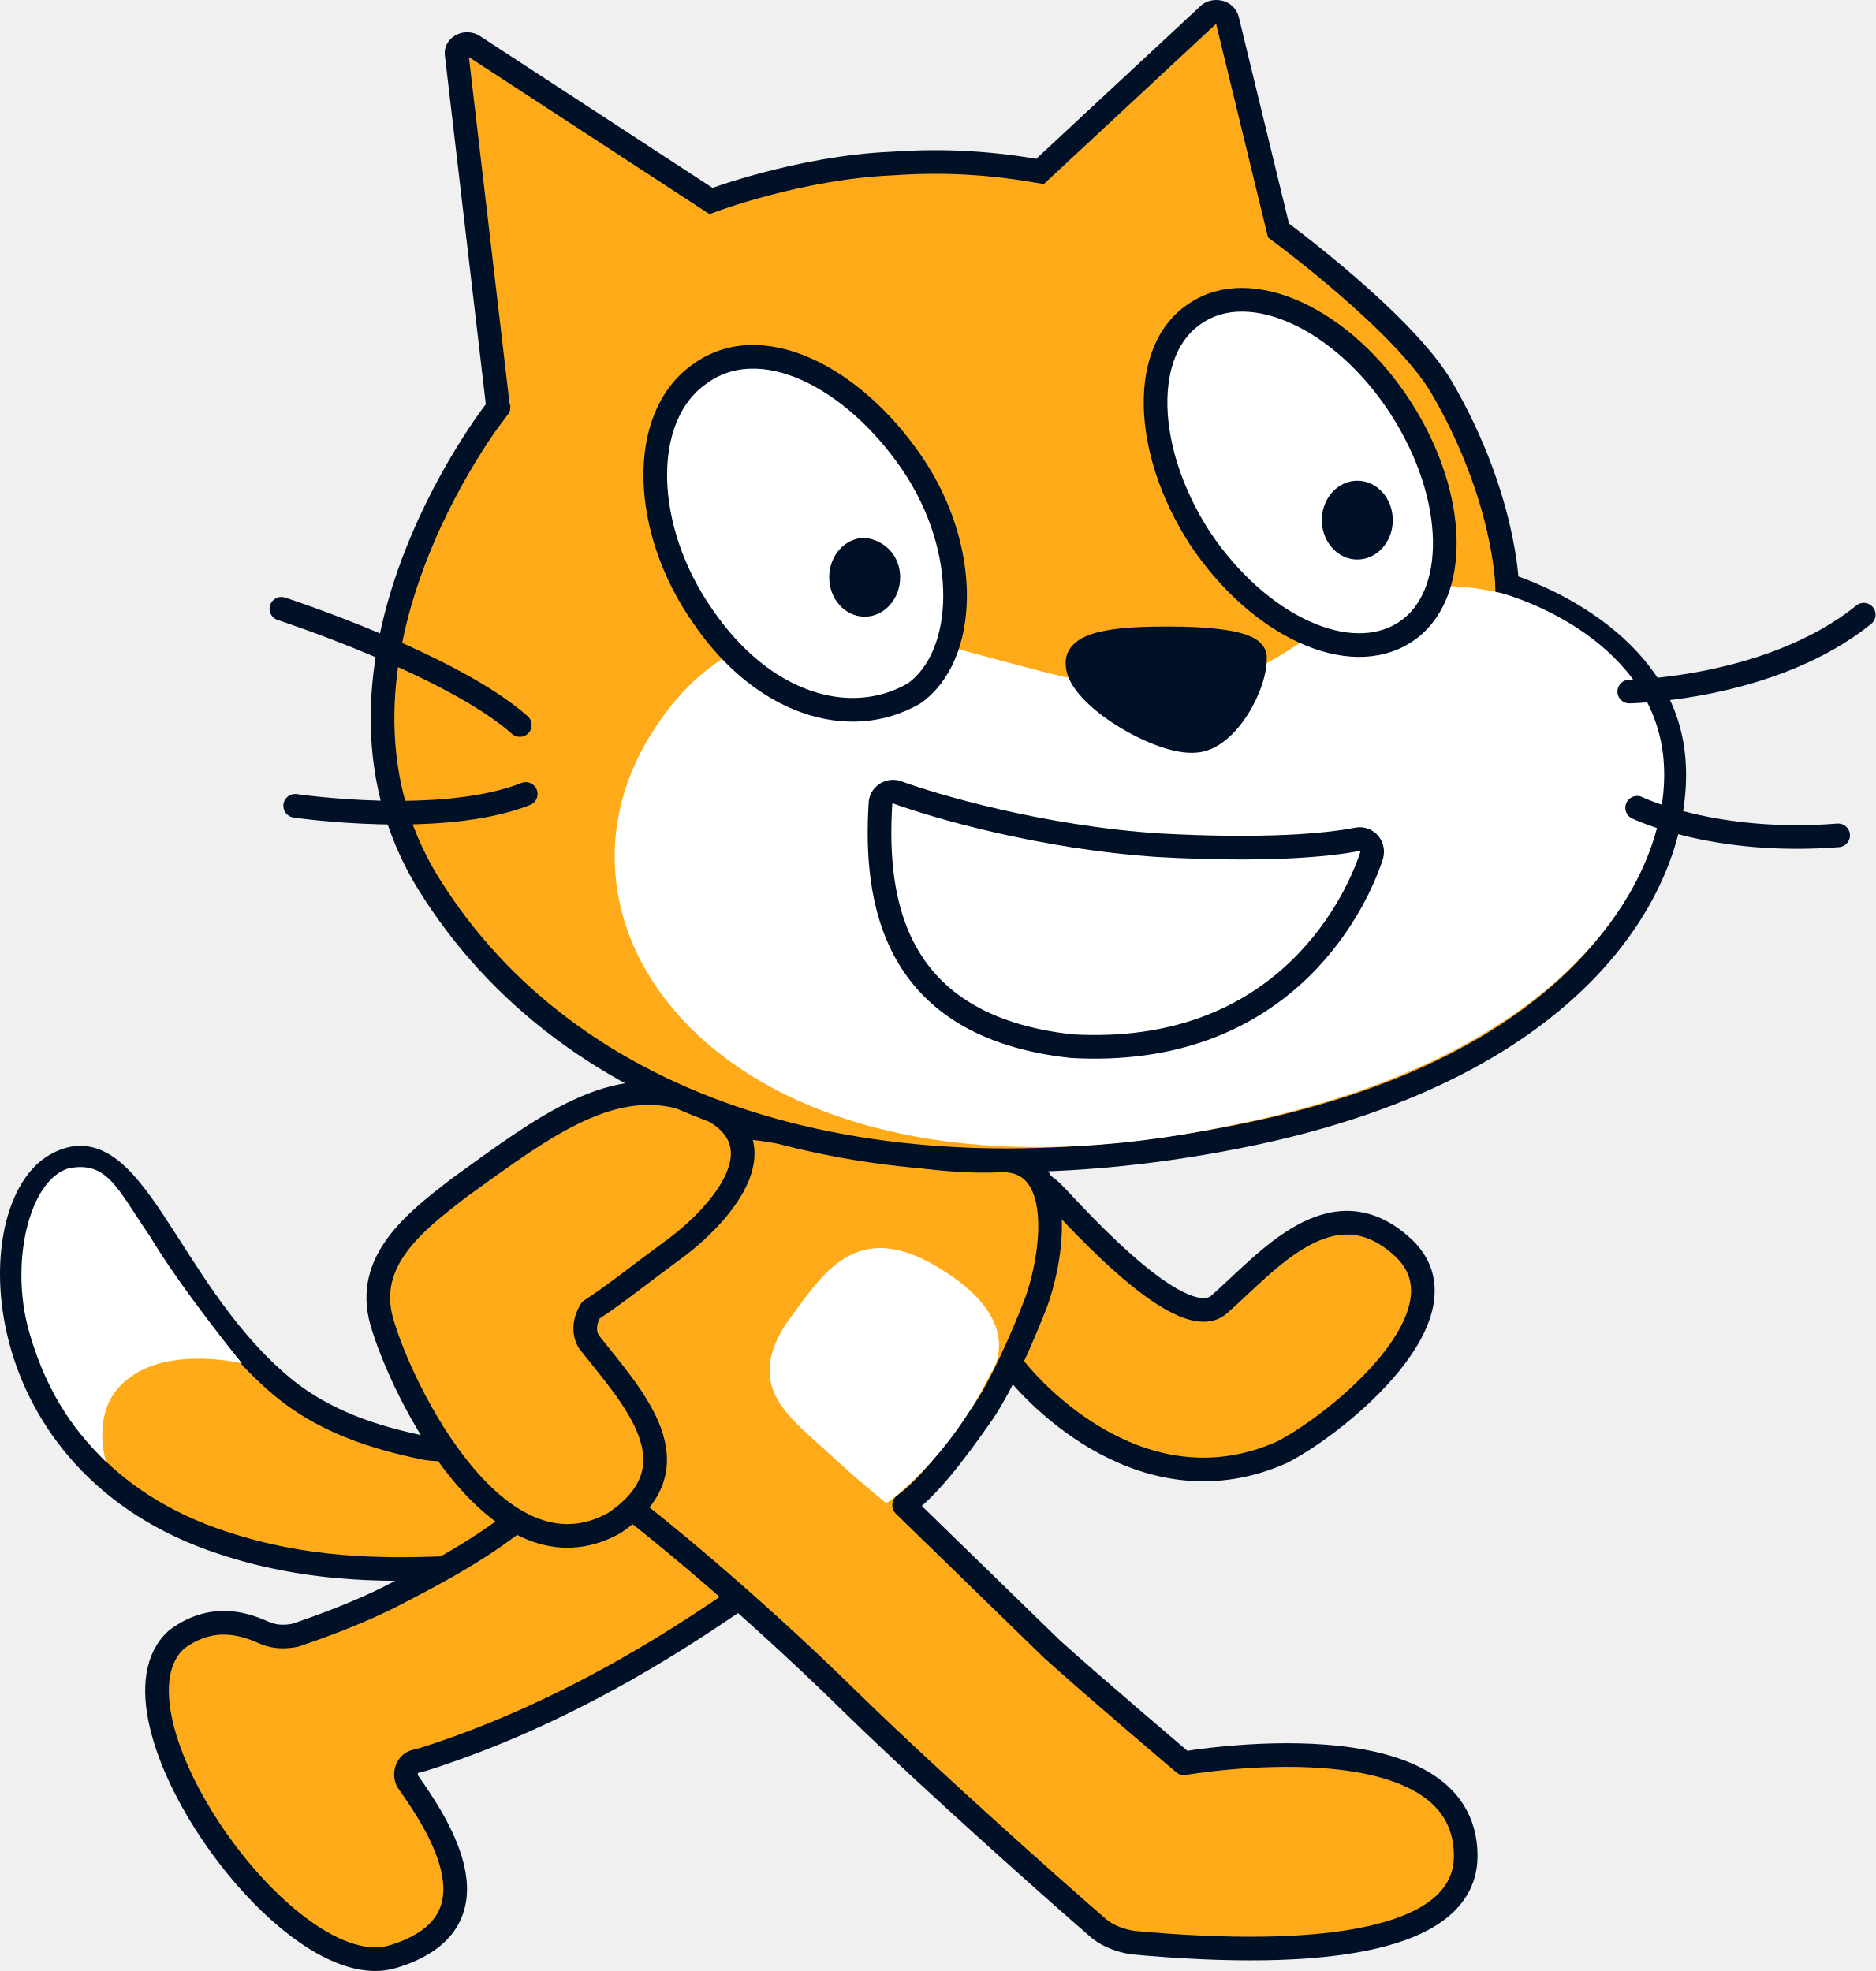
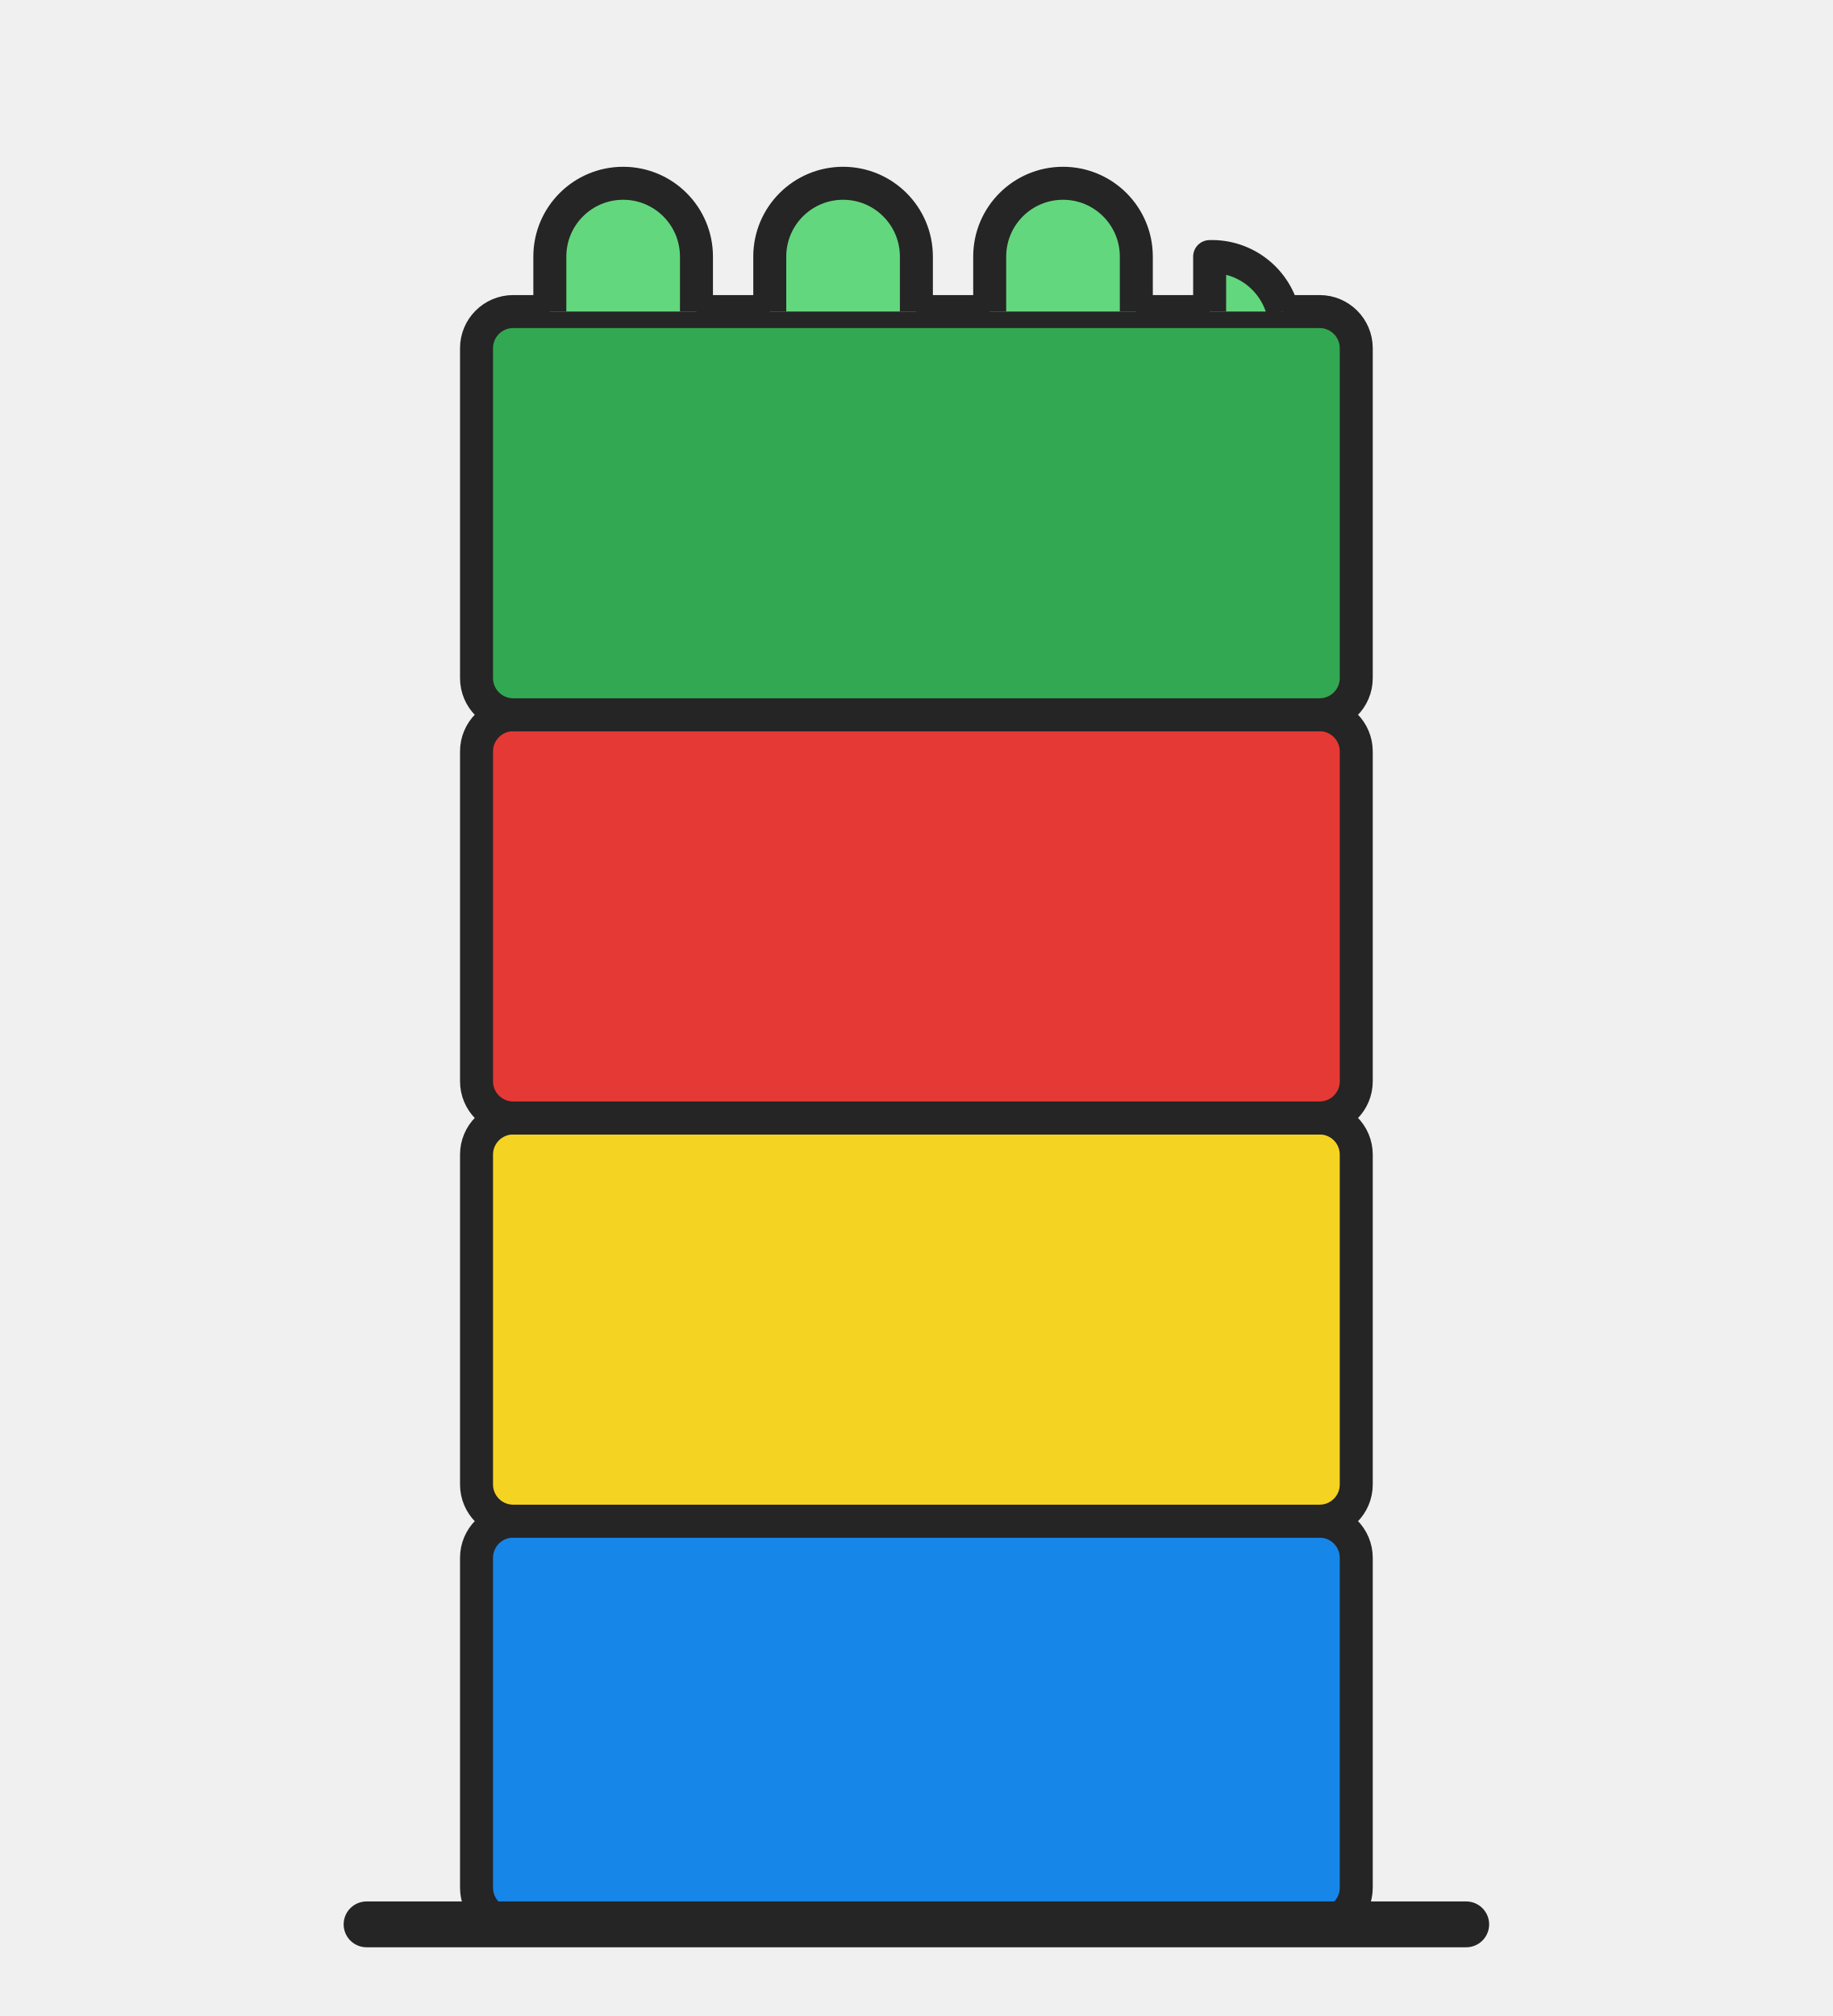
- <svg xmlns="http://www.w3.org/2000/svg" width="95.179" height="100.042" viewBox="0.321 0.3 95.179 100.042" version="1.1" xml:space="preserve">
-   <g>
-     <g id="Page-1" stroke="none" fill-rule="evenodd">
-       <g id="costume1">
-         <g id="costume1.1">
-           <g id="tail">
-             <path d="M 21.9 73.8 C 19.5 73.3 16.6 72.5 14.2 70.3 C 8.7 65.4 7 57.3 3.2 59.4 C -0.7 61.5 -0.6 74.6 11.6 78.6 C 15.8 80 19.6 80 22.7 79.9 C 23.5 79.9 30.4 79.2 32.8 75.8 C 35.2 72.4 33.5 71.5 32.7 71.1 C 31.8 70.6 25.3 74.4 21.9 73.8 Z " stroke="#001026" stroke-width="1.2" fill="#FFAB19" stroke-linecap="round" stroke-linejoin="round" />
-             <path d="M 3.8 59.6 C 1.8 60.2 0.8 64.4 1.8 67.9 C 2.8 71.4 4.4 73.2 5.7 74.5 C 5.5 73.8 5.1 71.6 6.8 70.3 C 8.9 68.6 12.6 69.5 12.6 69.5 C 12.6 69.5 9.5 65.7 7.9 63 C 6.3 60.7 5.8 59.2 3.8 59.6 Z " id="detail" fill="#FFFFFF" stroke-width="1" />
-           </g>
-           <path d="M37.7,81.5 C35.9,82.7 29.7,87.1 21.8,89.6 L21.4,89.7 C21,89.8 20.8,90.3 21,90.7 C22.7,93.1 25.8,97.9 20.3,99.6 C15,101.3 5.1,87.2 9.3,83.5 C11.2,82.1 12.9,82.8 13.8,83.2 C14.3,83.4 14.8,83.4 15.3,83.3 C16.5,82.9 18.7,82.1 20.4,81.2 C24.7,79 25.7,78.1 27.7,76.6 C29.7,75.1 34.3,71.4 38,74.6 C41.2,77.3 39.4,80.3 37.7,81.5 Z" id="leg" stroke="#001026" stroke-width="1.2" fill="#FFAB19" stroke-linecap="round" stroke-linejoin="round" />
-           <path d="M53.6,60.7 C54.1,61.1 60.2,68.3 62.2,66.5 C64.6,64.4 67.9,60.3 71.5,63.6 C75.1,66.9 68.3,72.5 65.4,74 C58.5,77.1 52.9,71.2 51.7,69.6 C50.5,68 48.4,65.3 48.4,62.7 C48.5,59.9 51.9,59.2 53.6,60.7 Z" id="arm" stroke="#001026" stroke-width="1.2" fill="#FFAB19" stroke-linecap="round" stroke-linejoin="round" />
-           <g id="body-and-leg">
-             <path d="M 46.2 76.7 C 47.4 75.8 48.6 74.3 50.2 72 C 51.5 70.1 52.9 66.4 52.9 66.4 C 53.8 63.9 54.4 59.1 51.1 59.2 C 48.9 59.3 46.9 59 43.5 58.5 C 37.5 57.3 36.4 56.5 33.9 60.6 C 31.2 65.4 24.3 68.9 32.8 77.2 C 32.8 77.2 37.7 81 43.6 86.8 C 47.6 90.7 53.9 96.3 56.1 98.2 C 56.6 98.6 57.2 98.8 57.8 98.9 C 67.5 99.8 74.7 98.8 74.7 94.5 C 74.7 87.3 60.4 89.8 60.4 89.8 C 60.4 89.8 55.8 85.9 53.7 84 L 46.2 76.7 Z " id="body" stroke="#001026" stroke-width="1.2" fill="#FFAB19" stroke-linecap="round" stroke-linejoin="round" />
-             <path d="M 50.6 70 C 50.6 70 52.5 67.5 48.2 64.8 C 43.7 61.9 42 65.1 40.2 67.5 C 38.2 70.6 40.2 72.1 42.2 73.9 C 43.8 75.4 45.3 76.6 45.3 76.6 C 45.3 76.6 48.4 74.5 50.6 70 Z " id="tummy" fill="#FFFFFF" stroke-width="1" />
-           </g>
-           <path d="M30.2,68.4 C32.4,71.2 35.8,74.7 31.5,77.6 C25.6,80.9 20.7,70.9 19.7,67.4 C18.8,64.3 21.4,62.3 23.6,60.6 C27.9,57.5 31.5,54.7 35.5,56.2 C40.5,58 36.9,62 34.4,63.8 C32.9,64.9 31.4,66.1 30.3,66.8 C30,67.3 29.9,67.9 30.2,68.4 Z" id="arm" stroke="#001026" stroke-width="1.2" fill="#FFAB19" stroke-linecap="round" stroke-linejoin="round" />
-           <g id="head">
-             <path d="M 53.1 9 C 50.8 8.6 48.4 8.4 45.6 8.6 C 40.9 8.8 36.4 10.5 36.4 10.5 L 24.3 2.6 C 23.9 2.4 23.4 2.7 23.5 3.1 L 25.6 21 C 26.2 20.2 15 33.8 22.1 45.2 C 29.2 56.6 44.3 61.7 63.1 58 C 81.9 54.3 86.3 43.5 85.1 37.8 C 83.9 32.1 76.8 30 76.8 30 C 76.8 30 76.7 25.5 73.5 20 C 71.6 16.7 65.2 12 65.2 12 L 62.6 1.3 C 62.5 0.9 62 0.8 61.7 1 L 53.1 9 Z " stroke="#001026" stroke-width="1.2" fill="#FFAB19" />
-             <path d="M 76.5 30.4 C 76.5 30.4 83.4 32.2 84.6 37.9 C 85.8 43.6 81 53.9 62.4 57.5 C 38.2 62.5 26.7 48.1 33.4 37.5 C 40.1 26.8 51.6 35.9 60 35.3 C 67.2 34.8 68 28.5 76.5 30.4 Z " id="face" fill="#FFFFFF" stroke-width="1" />
-             <path d="M 45 41.1 C 45 40.7 45.4 40.4 45.8 40.5 C 47.7 41.2 53.1 42.8 59.1 43.2 C 64.5 43.5 67.7 43.2 69.2 42.9 C 69.7 42.8 70.1 43.3 69.9 43.8 C 69 46.5 65.2 54 54.7 53.4 C 45.6 52.4 44.7 46 45 41.1 Z " id="mouth" stroke="#001026" stroke-width="1.2" fill="#FFFFFF" stroke-linecap="round" stroke-linejoin="round" />
-             <path d="M 83 35.4 C 83 35.4 90.2 35.3 94.9 31.5 " id="whisker" stroke="#001026" stroke-width="1.2" stroke-linecap="round" stroke-linejoin="round" fill="none" />
-             <path d="M 83.4 41.3 C 83.4 41.3 87.3 43.2 93.6 42.7 " id="whisker" stroke="#001026" stroke-width="1.2" stroke-linecap="round" stroke-linejoin="round" fill="none" />
-             <path d="M 59.6 32.7 C 61.7 32.7 63.9 32.9 64 33.6 C 64.1 35 62.6 37.8 61 37.9 C 59.2 38.1 55 35.6 55 34 C 54.9 32.8 57.6 32.7 59.6 32.7 Z " id="nose" stroke="#001026" stroke-width="1.2" fill="#001026" stroke-linecap="round" stroke-linejoin="round" />
-             <path d="M 14.6 31.2 C 14.6 31.2 23.2 34 26.7 37.1 " id="whisker" stroke="#001026" stroke-width="1.2" stroke-linecap="round" stroke-linejoin="round" fill="none" />
-             <path d="M 15.3 41.2 C 15.3 41.2 22.7 42.3 27 40.6 " id="whisker" stroke="#001026" stroke-width="1.2" stroke-linecap="round" stroke-linejoin="round" fill="none" />
-             <g id="eye">
-               <path d="M 71.4 21 C 74.3 25.5 74.4 30.6 71.6 32.4 C 68.8 34.2 64.2 32.1 61.2 27.6 C 58.3 23.1 58.2 18 61 16.2 C 63.8 14.3 68.5 16.5 71.4 21 Z " id="pupil" stroke="#001026" stroke-width="1.2" fill="#FFFFFF" stroke-linecap="round" stroke-linejoin="round" />
-               <path d="M 71 26.7 C 71 27.8 70.2 28.7 69.2 28.7 C 68.2 28.7 67.4 27.8 67.4 26.7 C 67.4 25.6 68.2 24.7 69.2 24.7 C 70.2 24.7 71 25.6 71 26.7 " id="pupil" fill="#001026" stroke-width="1" />
-             </g>
-             <g id="eye">
-               <path d="M 46.6 23.8 C 49.6 28.2 49.4 33.6 46.7 35.5 C 43.4 37.4 39 36 36 31.6 C 32.9 27.2 32.7 21.5 35.8 19.3 C 38.9 17 43.6 19.4 46.6 23.8 Z " stroke="#001026" stroke-width="1.2" fill="#FFFFFF" stroke-linecap="round" stroke-linejoin="round" />
-               <path d="M 46 29.6 C 46 30.7 45.2 31.6 44.2 31.6 C 43.2 31.6 42.4 30.7 42.4 29.6 C 42.4 28.5 43.2 27.6 44.2 27.6 C 45.2 27.7 46 28.5 46 29.6 " id="pupil" fill="#001026" stroke-width="1" />
-             </g>
-           </g>
-         </g>
-       </g>
-     </g>
+ <svg xmlns="http://www.w3.org/2000/svg" width="100" height="110" viewBox="0 0 100 110">
+   <g stroke="#252525" stroke-width="1.8" stroke-linejoin="round">
+     <rect x="26" y="83" width="48" height="22" rx="2" fill="#1686E8" />
+     <path d="M30 83v-3a4 4 0 0 1 8 0v3M42 83v-3a4 4 0 0 1 8 0v3M54 83v-3a4 4 0 0 1 8 0v3M66 83v-3a4 4 0 0 1 4 3" fill="#45A7FF" />
+     <rect x="26" y="61" width="48" height="22" rx="2" fill="#F5D323" />
+     <path d="M30 61v-3a4 4 0 0 1 8 0v3M42 61v-3a4 4 0 0 1 8 0v3M54 61v-3a4 4 0 0 1 8 0v3M66 61v-3a4 4 0 0 1 4 3" fill="#FFE96A" />
+     <rect x="26" y="39" width="48" height="22" rx="2" fill="#E53935" />
+     <path d="M30 39v-3a4 4 0 0 1 8 0v3M42 39v-3a4 4 0 0 1 8 0v3M54 39v-3a4 4 0 0 1 8 0v3M66 39v-3a4 4 0 0 1 4 3" fill="#FF6A62" />
+     <rect x="26" y="17" width="48" height="22" rx="2" fill="#32A852" />
+     <path d="M30 17v-3a4 4 0 0 1 8 0v3M42 17v-3a4 4 0 0 1 8 0v3M54 17v-3a4 4 0 0 1 8 0v3M66 17v-3a4 4 0 0 1 4 3" fill="#63D77D" />
+     <path d="M20 105h60" stroke-width="2.5" stroke-linecap="round" fill="none" />
  </g>
</svg>
